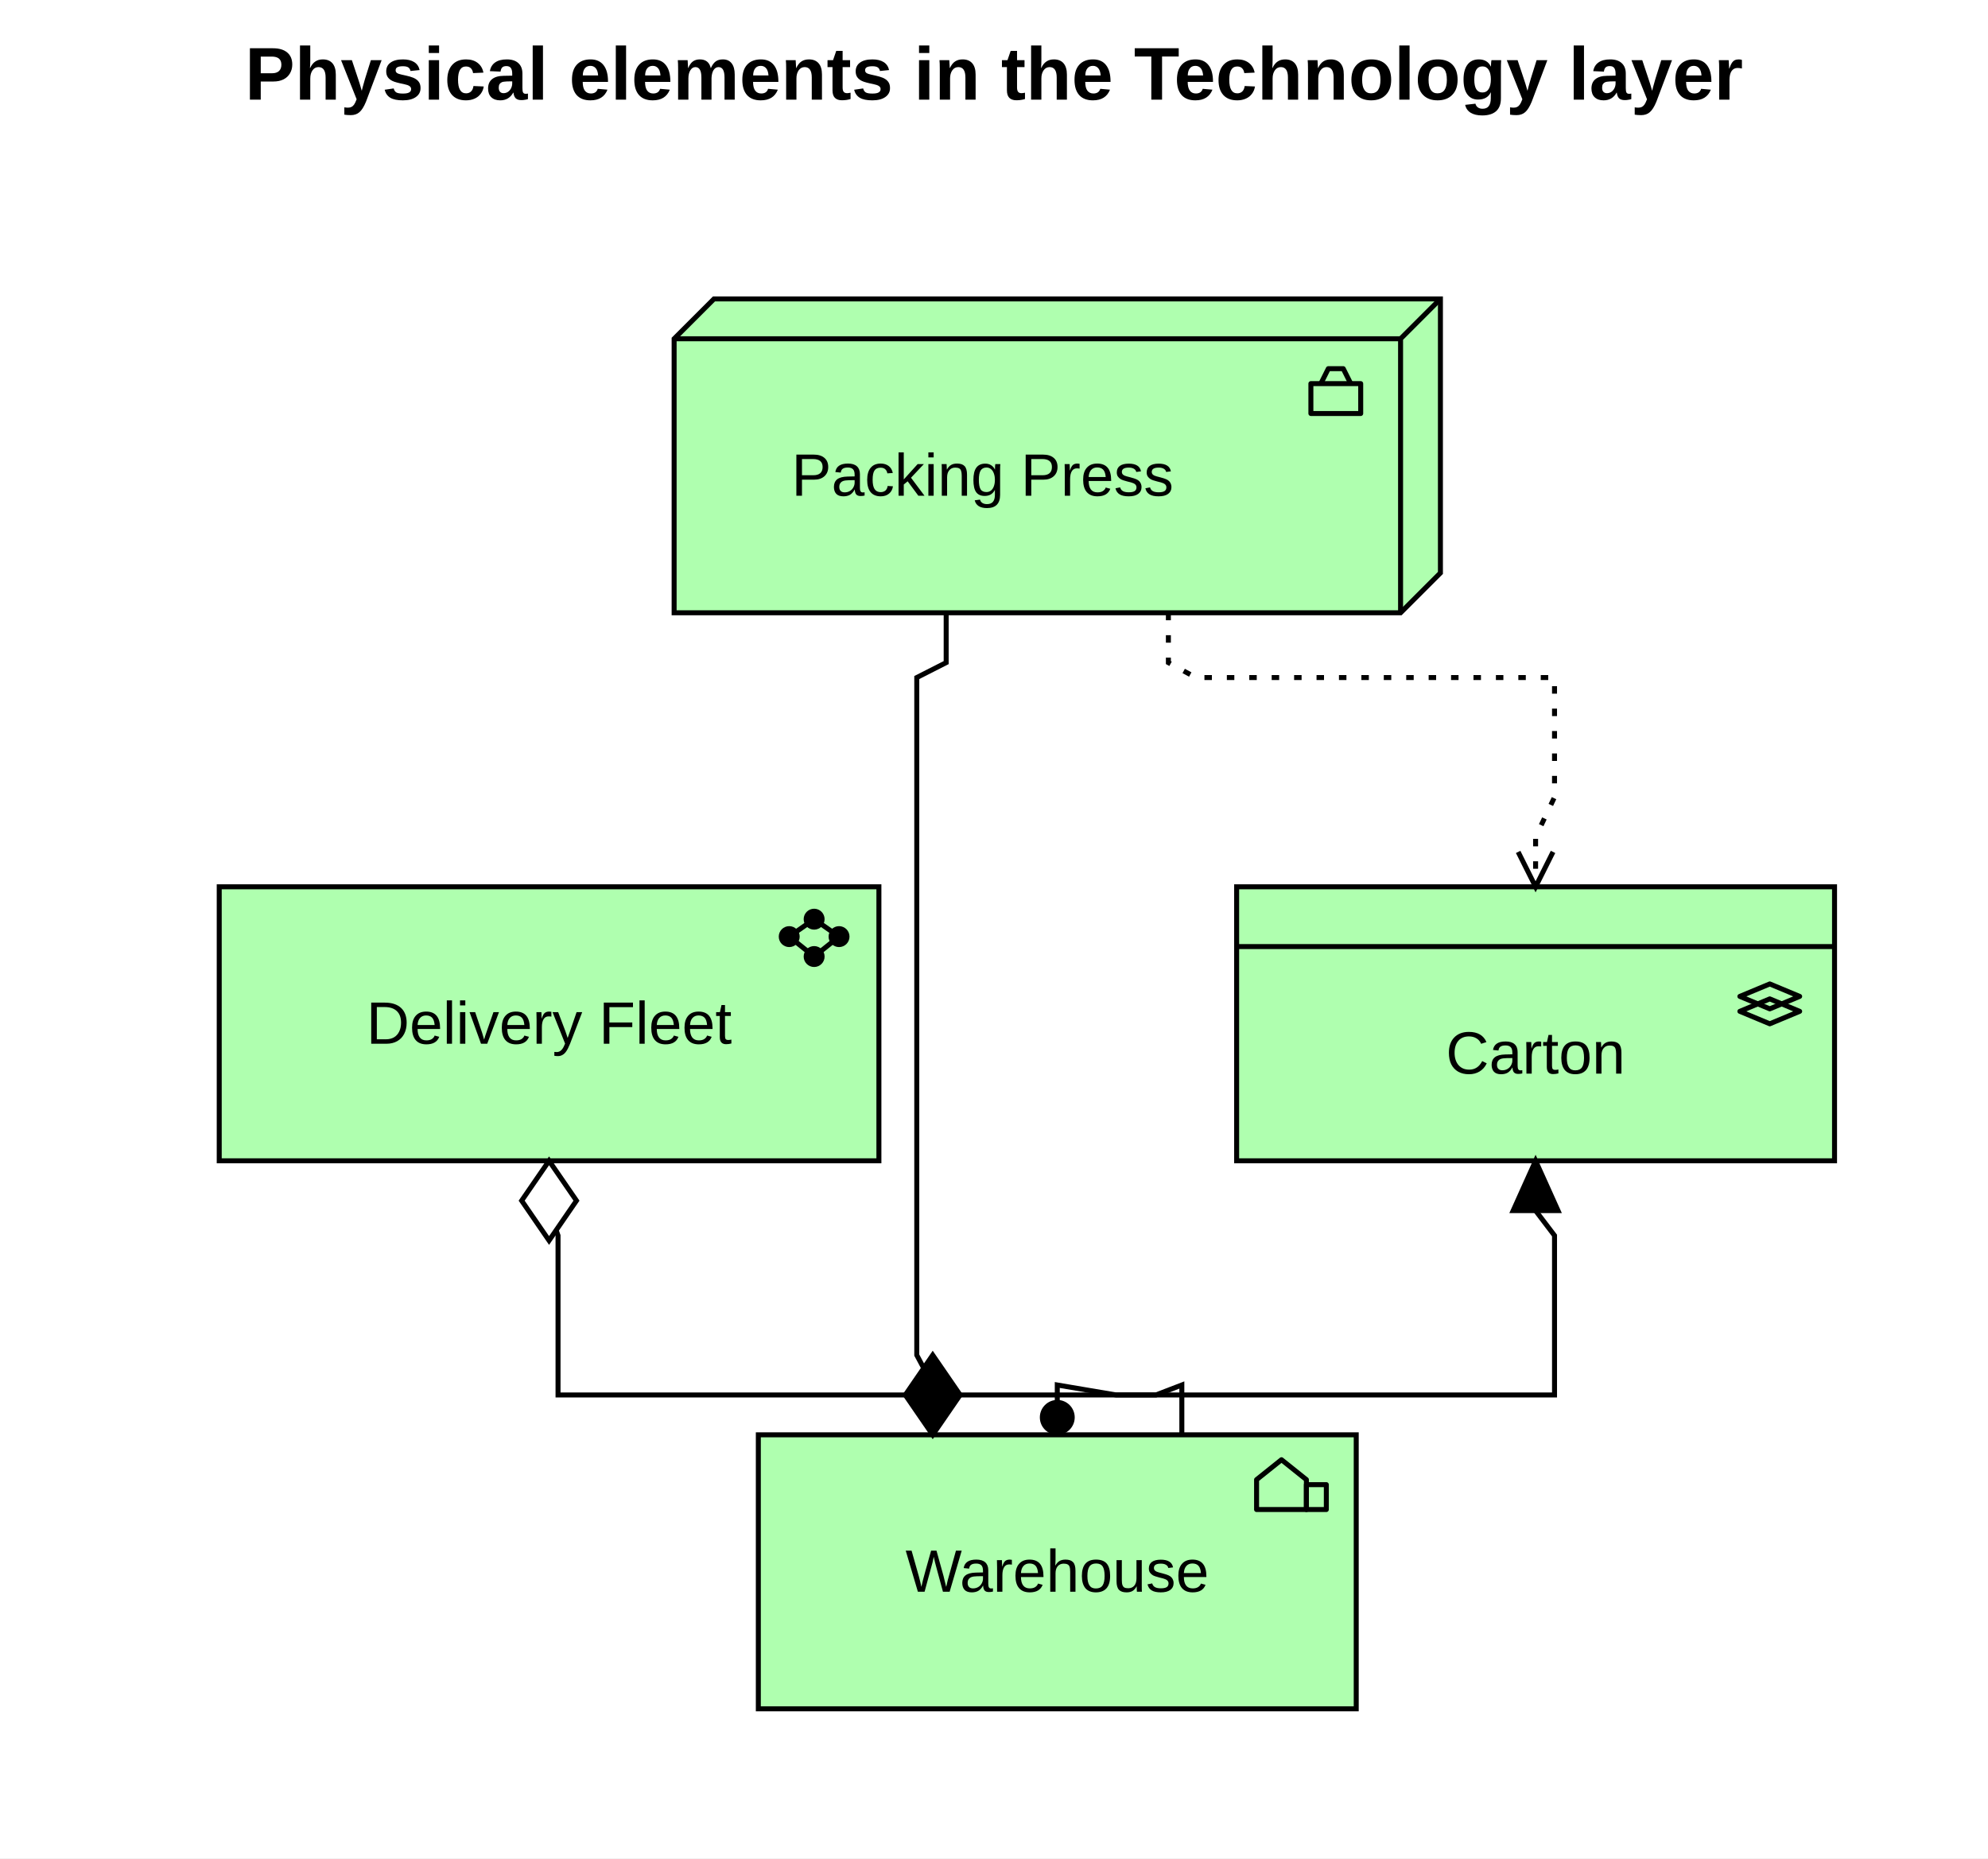
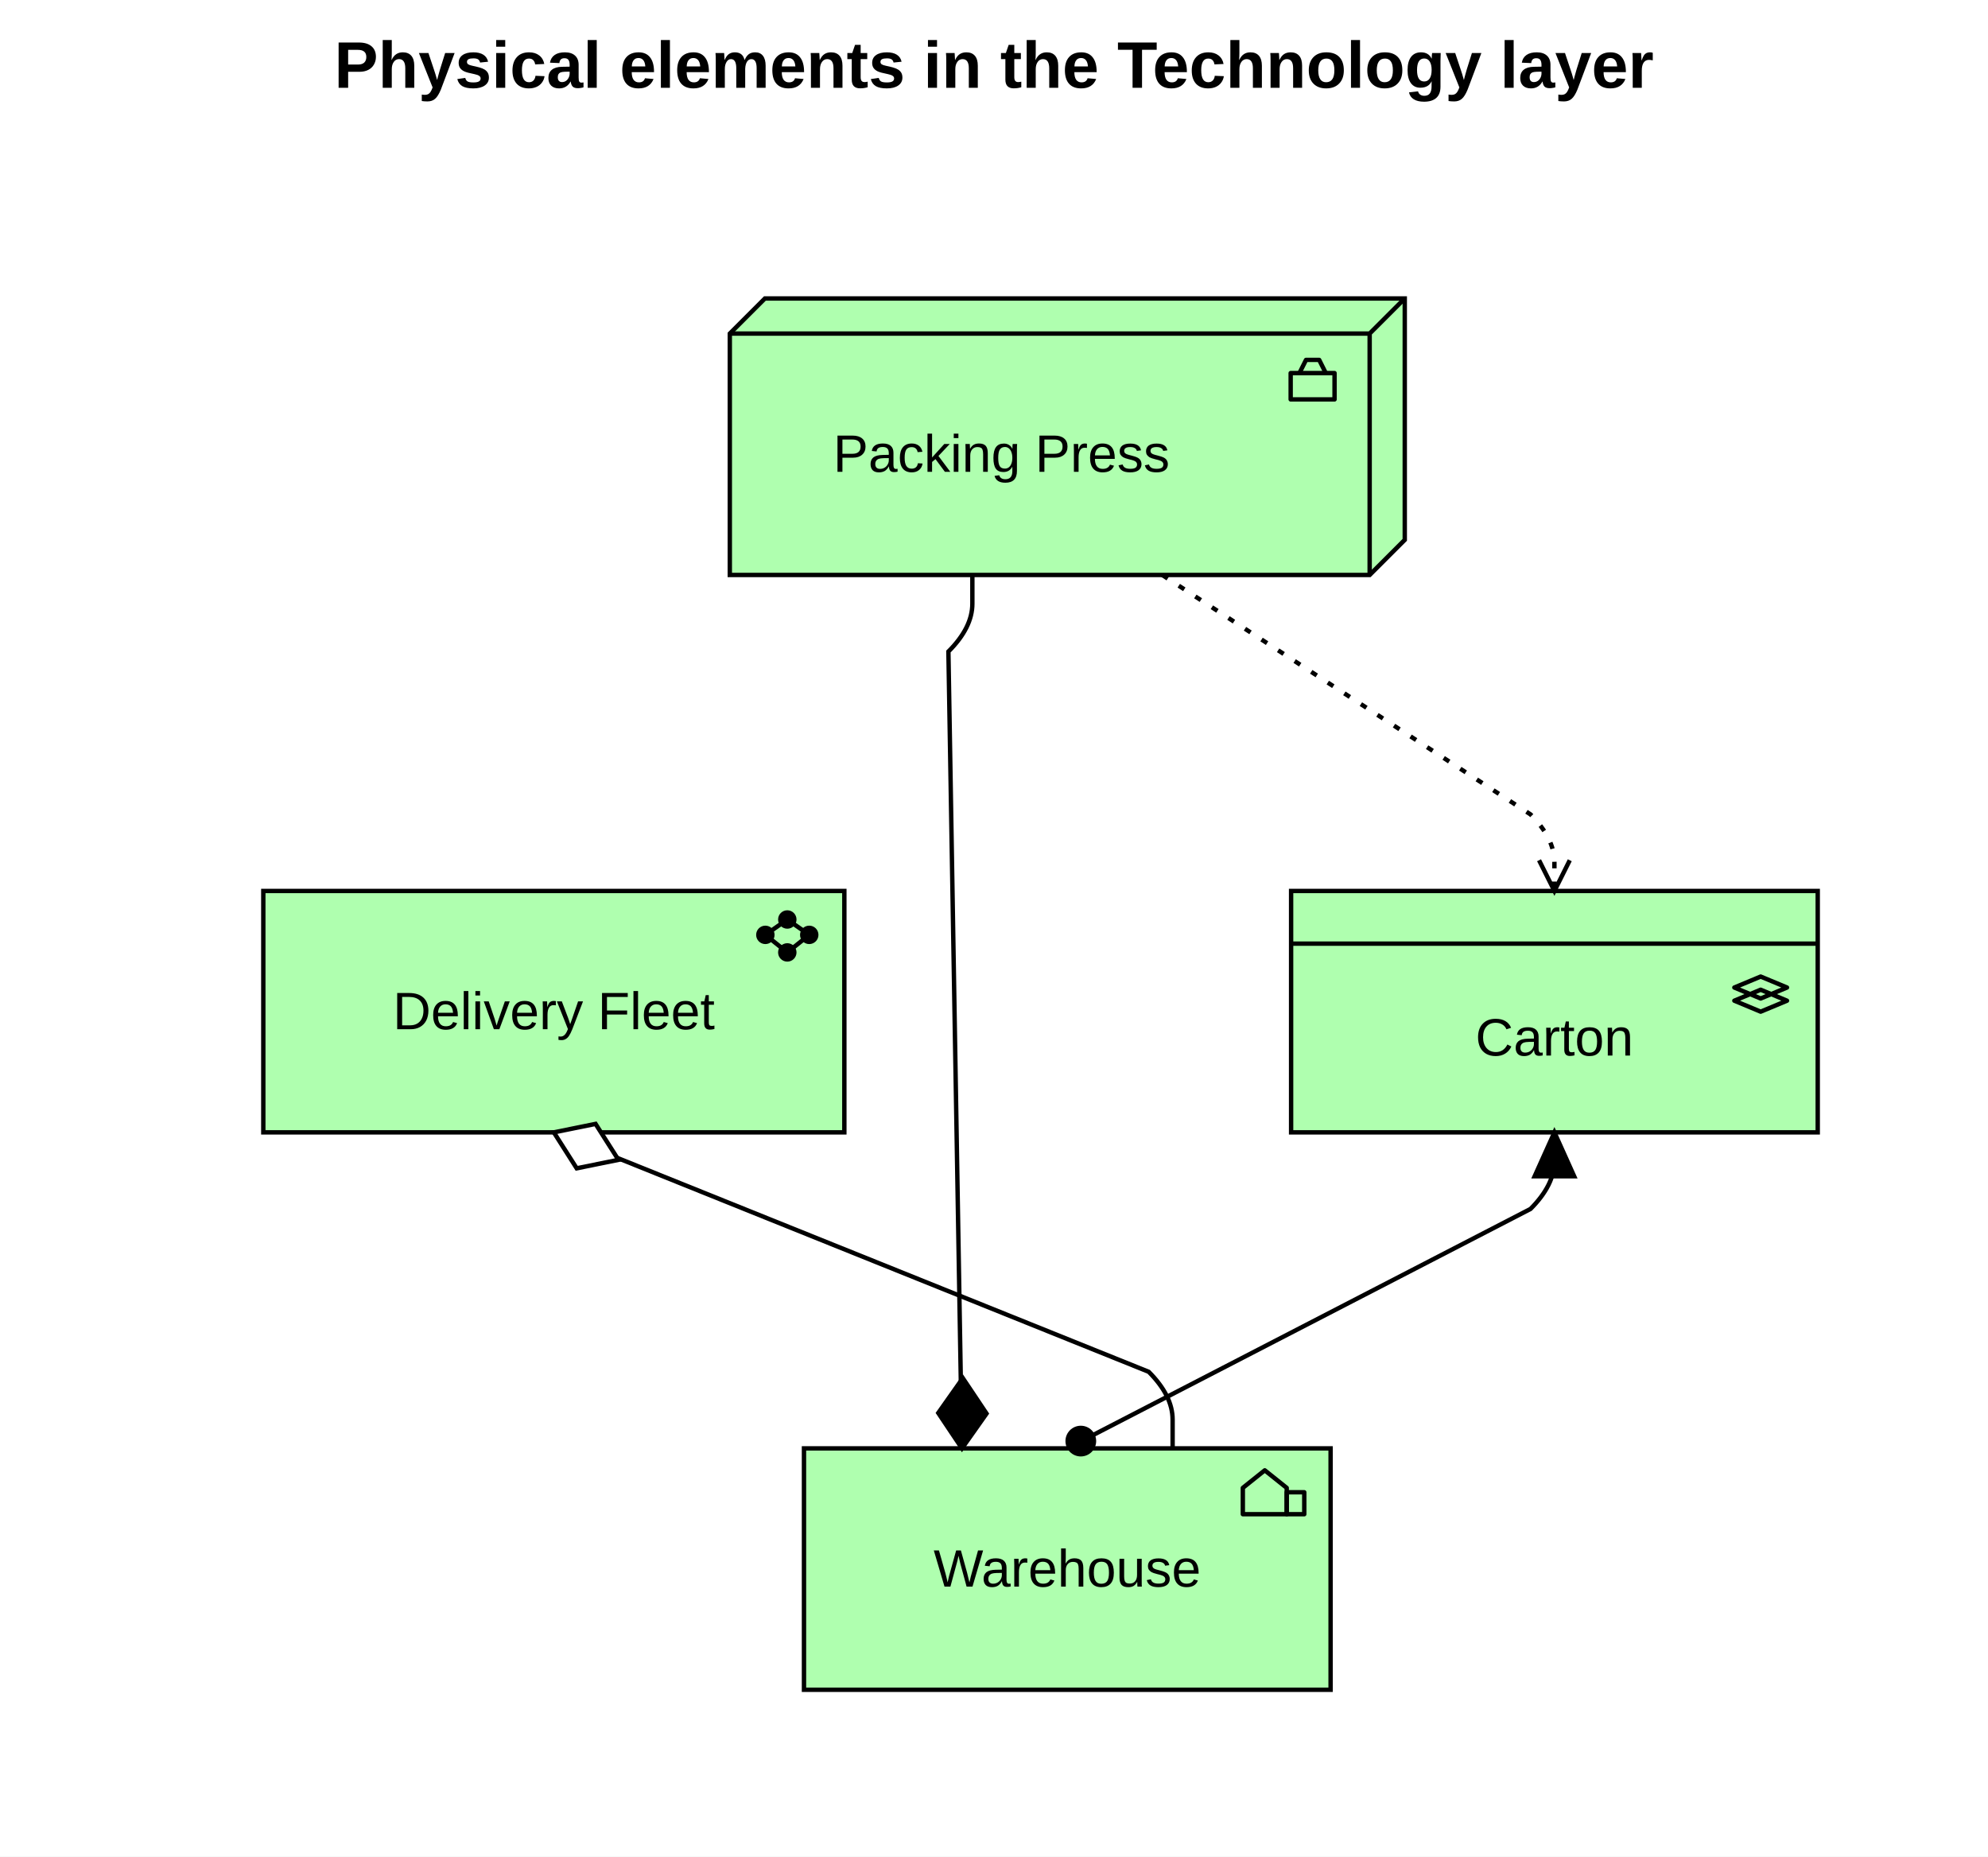
- <svg xmlns="http://www.w3.org/2000/svg" width="399" height="373" viewBox="0 0 399 373" font-family="Arial, Helvetica, sans-serif" font-size="12">
-   <rect x="0" y="0" width="399" height="373" fill="#ffffff" />
-   <text x="199.5" y="20" text-anchor="middle" font-size="15" font-weight="bold">Physical elements in the Technology layer</text>
+ <svg xmlns="http://www.w3.org/2000/svg" width="453" height="423" viewBox="0 0 453 423" font-family="Arial, Helvetica, sans-serif" font-size="12">
+   <rect x="0" y="0" width="453" height="423" fill="#ffffff" />
+   <text x="226.5" y="20" text-anchor="middle" font-size="15" font-weight="bold">Physical elements in the Technology layer</text>
  <g transform="translate(10,40)">
    <g class="element equipment" data-id="press">
-       <path fill="#AFFFAF" stroke="#000000" stroke-width="1" d="M125.3,28 L133.3,20 H279.1 V75 L271.1,83 H125.3 Z" />
-       <path fill="none" stroke="#000000" stroke-width="1" d="M125.3,28 H271.1 V83 M271.1,28 L279.1,20" />
+       <path fill="#AFFFAF" stroke="#000000" stroke-width="1" d="M156.3,36 L164.3,28 H310.1 V83 L302.1,91 H156.3 Z" />
+       <path fill="none" stroke="#000000" stroke-width="1" d="M156.3,36 H302.1 V91 M302.1,36 L310.1,28" />
      <g stroke="#000" stroke-width="1" stroke-linejoin="round" fill="none">
-         <rect x="253.1" y="37" width="10" height="6" />
-         <path d="M255.1,37 L256.6,34 H259.6 L261.1,37" />
+         <rect x="284.1" y="45" width="10" height="6" />
+         <path d="M286.1,45 L287.6,42 H290.6 L292.1,45" />
      </g>
-       <text x="187.2" y="59.5" text-anchor="middle">Packing Press</text>
+       <text x="218.2" y="67.5" text-anchor="middle">Packing Press</text>
    </g>
    <g class="element facility" data-id="warehouse">
-       <rect fill="#AFFFAF" stroke="#000000" stroke-width="1" x="142.2" y="248" width="120" height="55" rx="0" ry="0" />
+       <rect fill="#AFFFAF" stroke="#000000" stroke-width="1" x="173.2" y="290" width="120" height="55" rx="0" ry="0" />
      <g stroke="#000" stroke-width="1" stroke-linejoin="round" fill="none">
-         <path d="M242.2,263 V257 L247.2,253 L252.2,257 V263 Z" />
-         <rect x="252.2" y="258" width="4" height="5" />
+         <path d="M273.2,305 V299 L278.2,295 L283.2,299 V305 Z" />
+         <rect x="283.2" y="300" width="4" height="5" />
      </g>
-       <text x="202.2" y="279.5" text-anchor="middle">Warehouse</text>
+       <text x="233.2" y="321.5" text-anchor="middle">Warehouse</text>
    </g>
    <g class="element distribution-network" data-id="fleet">
-       <rect fill="#AFFFAF" stroke="#000000" stroke-width="1" x="34" y="138" width="132.4" height="55" rx="0" ry="0" />
+       <rect fill="#AFFFAF" stroke="#000000" stroke-width="1" x="50" y="163" width="132.4" height="55" rx="0" ry="0" />
      <g stroke="#000" stroke-width="1" stroke-linejoin="round" fill="none">
-         <circle cx="148.4" cy="148" r="1.6" fill="#000" />
-         <circle cx="153.4" cy="144.5" r="1.6" fill="#000" />
-         <circle cx="158.4" cy="148" r="1.6" fill="#000" />
-         <circle cx="153.4" cy="152" r="1.6" fill="#000" />
-         <path d="M148.4,148 L153.4,144.5 L158.4,148 L153.4,152 Z" />
+         <circle cx="164.4" cy="173" r="1.6" fill="#000" />
+         <circle cx="169.4" cy="169.5" r="1.6" fill="#000" />
+         <circle cx="174.4" cy="173" r="1.6" fill="#000" />
+         <circle cx="169.4" cy="177" r="1.6" fill="#000" />
+         <path d="M164.4,173 L169.4,169.5 L174.4,173 L169.4,177 Z" />
      </g>
-       <text x="100.2" y="169.5" text-anchor="middle">Delivery Fleet</text>
+       <text x="116.2" y="194.5" text-anchor="middle">Delivery Fleet</text>
    </g>
    <g class="element material" data-id="carton">
-       <rect fill="#AFFFAF" stroke="#000000" stroke-width="1" x="238.2" y="138" width="120" height="55" />
-       <line stroke="#000000" stroke-width="1" x1="238.2" y1="150" x2="358.2" y2="150" />
+       <rect fill="#AFFFAF" stroke="#000000" stroke-width="1" x="284.2" y="163" width="120" height="55" />
+       <line stroke="#000000" stroke-width="1" x1="284.2" y1="175" x2="404.2" y2="175" />
      <g stroke="#000" stroke-width="1" stroke-linejoin="round" fill="none">
-         <path d="M339.2,163 L345.2,165.5 L351.2,163 L345.2,160.5 Z" />
-         <path d="M339.2,160 L345.2,162.5 L351.2,160 L345.2,157.5 Z" />
+         <path d="M385.2,188 L391.2,190.5 L397.2,188 L391.2,185.5 Z" />
+         <path d="M385.2,185 L391.2,187.5 L397.2,185 L391.2,182.5 Z" />
      </g>
-       <text x="298.2" y="175.5" text-anchor="middle">Carton</text>
+       <text x="344.2" y="200.5" text-anchor="middle">Carton</text>
    </g>
    <g class="relationship composition" data-source="warehouse" data-target="press">
-       <path d="M177.2,248L177.2,238L174,232L174,96L179.9,93L179.9,83" fill="none" stroke="#000" stroke-width="1" />
-       <path d="M177.2,248 L171.7,240 L177.2,232 L182.7,240 Z" fill="#000" stroke="#000" stroke-width="1" />
+       <path d="M209.2,290L206.11,108.45Q211.57,103 211.57,97.55L211.57,91" fill="none" stroke="#000" stroke-width="1" />
+       <path d="M209.2,290 L203.8,281.93 L209.4,274 L214.8,282.07 Z" fill="#000" stroke="#000" stroke-width="1" />
    </g>
    <g class="relationship assignment" data-source="warehouse" data-target="carton">
-       <path d="M202.2,248L202.2,238L214,240L302,240L302,208L298.2,203L298.2,193" fill="none" stroke="#000" stroke-width="1" />
-       <circle cx="202.2" cy="244.5" r="3.5" fill="#000" />
-       <path d="M298.2,193 L302.7,203 L293.7,203 Z" fill="#000" stroke="#000" stroke-width="1" />
+       <path d="M233.2,290L338.75,235.45Q344.2,230 344.2,224.55L344.2,218" fill="none" stroke="#000" stroke-width="1" />
+       <circle cx="236.28" cy="288.34" r="3.5" fill="#000" />
+       <path d="M344.2,218 L348.7,228 L339.7,228 Z" fill="#000" stroke="#000" stroke-width="1" />
    </g>
    <g class="relationship aggregation" data-source="fleet" data-target="warehouse">
-       <path d="M100.2,193L100.2,203L102,208L102,240L222,240L227.2,238L227.2,248" fill="none" stroke="#000" stroke-width="1" />
-       <path d="M100.2,193 L105.7,201 L100.2,209 L94.7,201 Z" fill="#fff" stroke="#000" stroke-width="1" />
+       <path d="M116.2,218L251.75,272.55Q257.2,278 257.2,283.45L257.2,290" fill="none" stroke="#000" stroke-width="1" />
+       <path d="M116.2,218 L125.71,216.07 L130.92,224.26 L121.41,226.19 Z" fill="#fff" stroke="#000" stroke-width="1" />
    </g>
    <g class="relationship access" data-source="press" data-target="carton">
-       <path d="M224.5,83L224.5,93L230,96L302,96L302,120L298.2,128L298.2,138" fill="none" stroke="#000" stroke-width="1" stroke-dasharray="1.5 3" />
-       <path d="M294.7,131 L298.2,138 L301.7,131" fill="none" stroke="#000" stroke-width="1" />
+       <path d="M254.83,91L338.75,145.55Q344.2,151 344.2,156.45L344.2,163" fill="none" stroke="#000" stroke-width="1" stroke-dasharray="1.5 3" />
+       <path d="M340.7,156 L344.2,163 L347.7,156" fill="none" stroke="#000" stroke-width="1" />
    </g>
  </g>
</svg>
